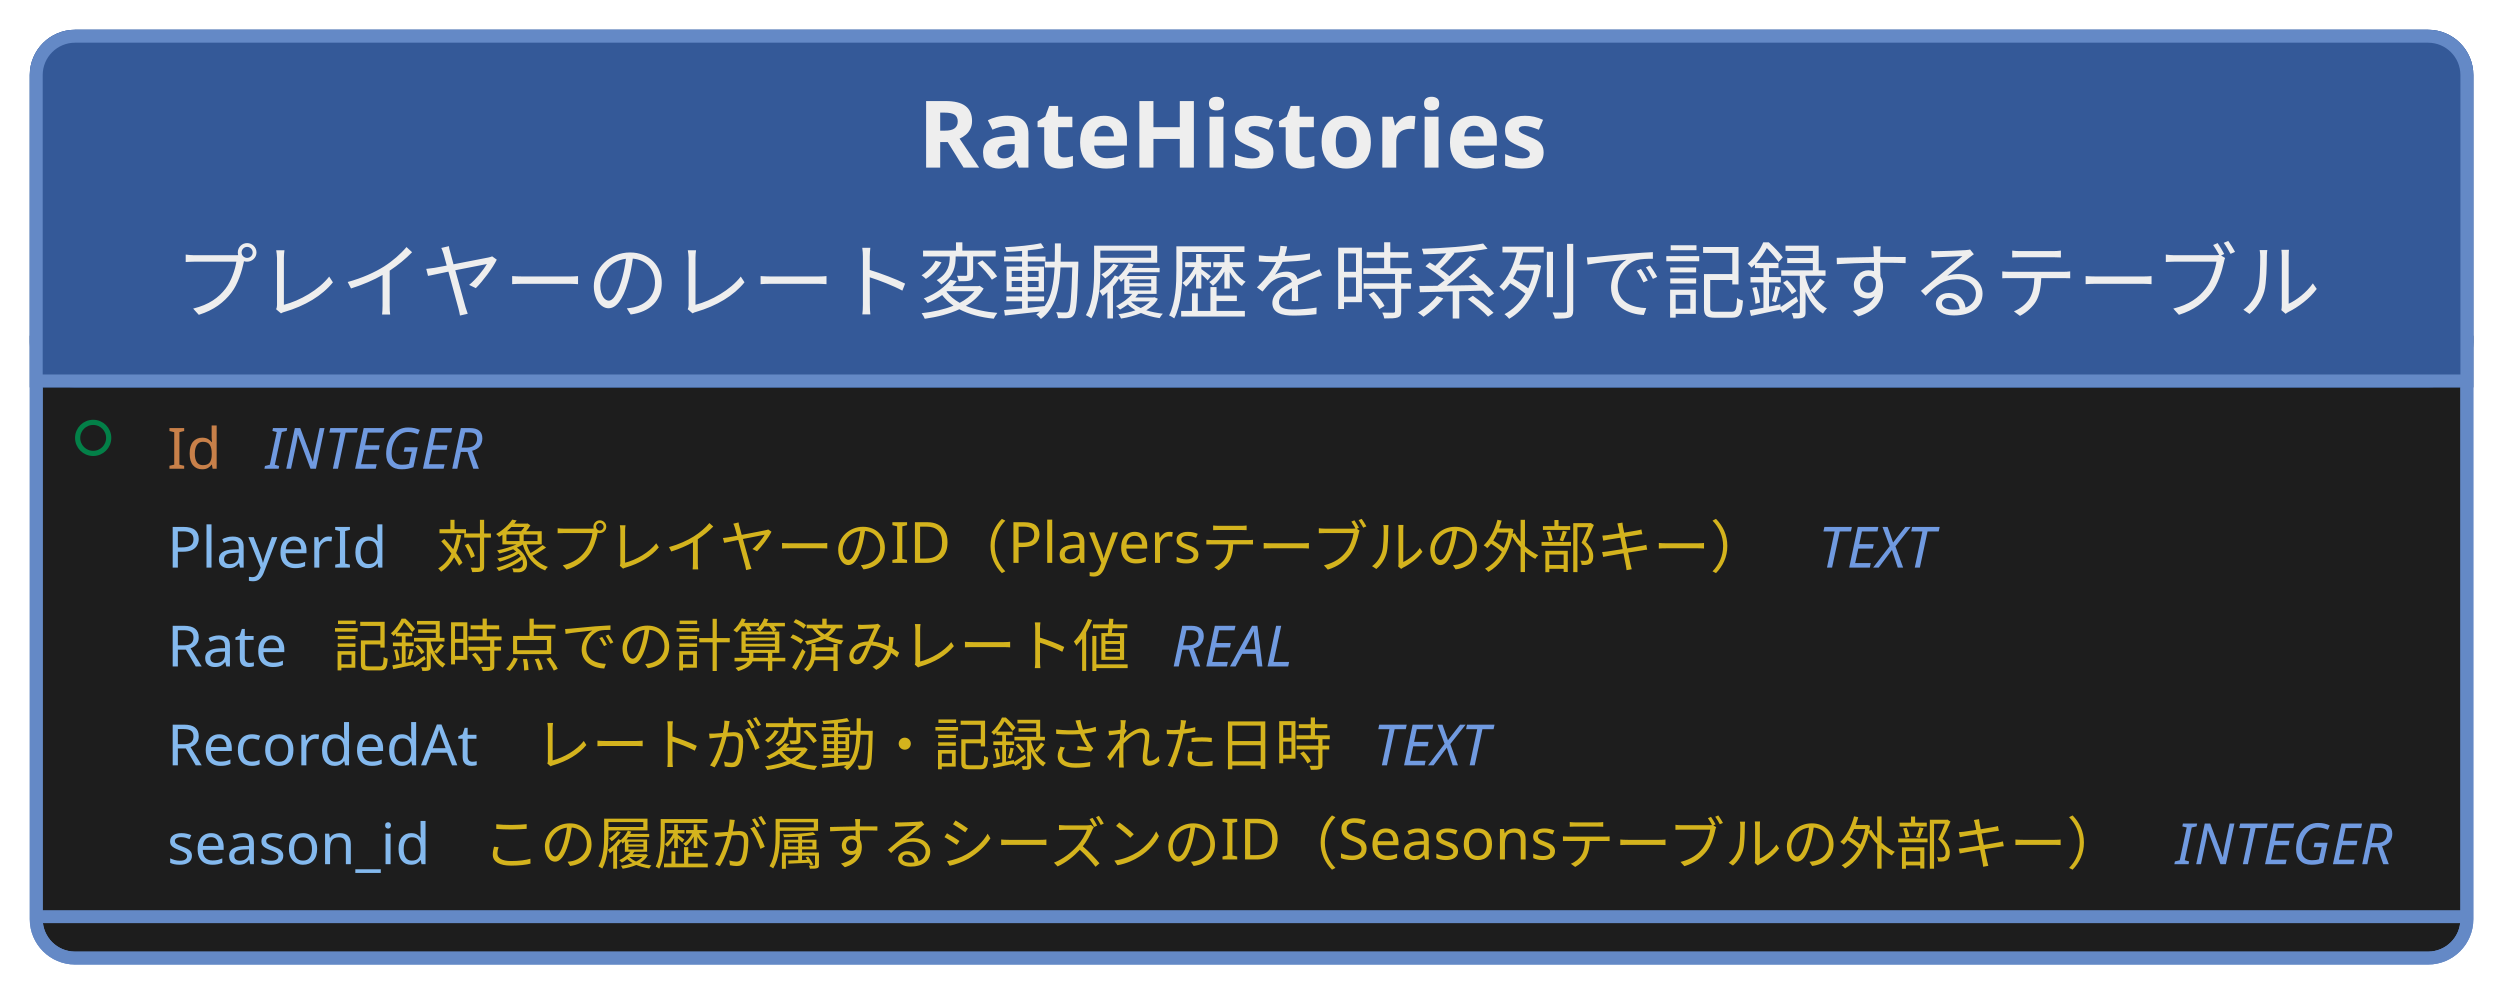
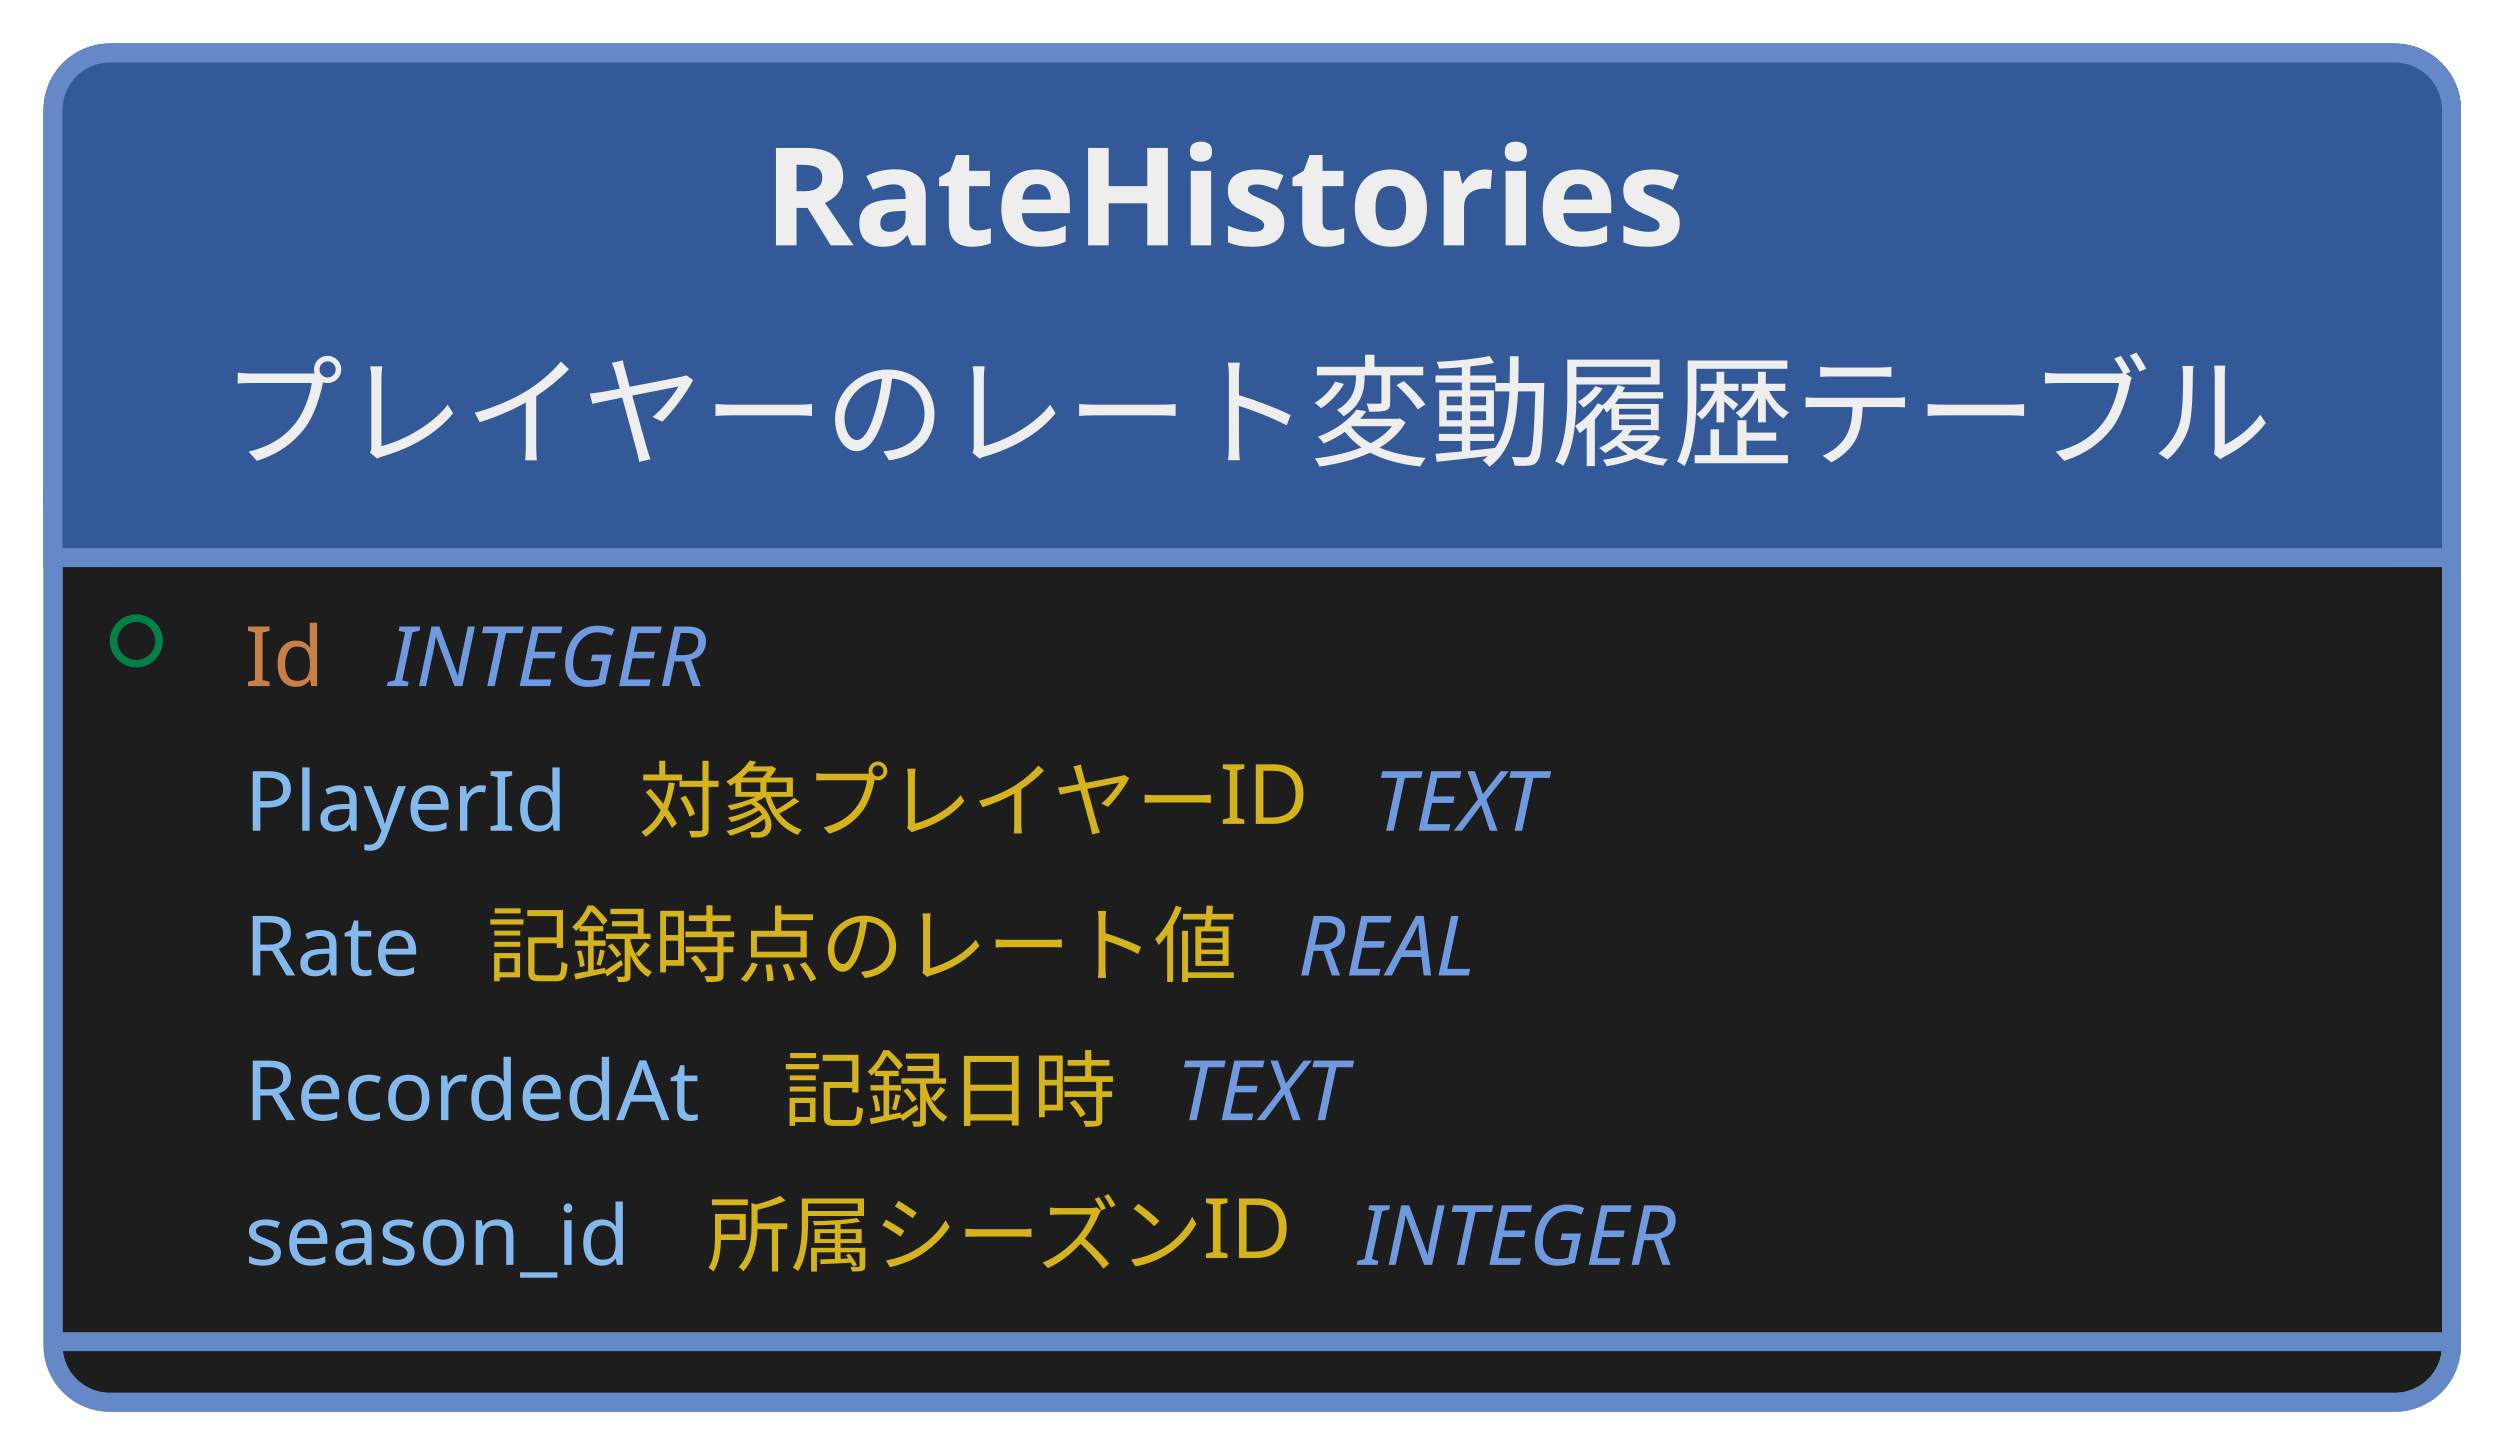
- <svg xmlns="http://www.w3.org/2000/svg" contentScriptType="application/ecmascript" contentStyleType="text/css" height="192px" preserveAspectRatio="none" style="width:483px;height:192px;background:#222222;" version="1.1" viewBox="0 0 483 192" width="483px" zoomAndPan="magnify">
+ <svg xmlns="http://www.w3.org/2000/svg" contentScriptType="application/ecmascript" contentStyleType="text/css" height="192px" preserveAspectRatio="none" style="width:330px;height:192px;background:#222222;" version="1.1" viewBox="0 0 330 192" width="330px" zoomAndPan="magnify">
  <defs />
  <g>
-     <rect codeLine="33" fill="#1D1D1D" height="178.1" id="RateHistories" rx="7.5" ry="7.5" style="stroke:#6489C6;stroke-width:2.5;" width="469.6" x="7" y="7" />
-     <rect fill="#345998" height="66.6" rx="7.5" ry="7.5" style="stroke:#345998;stroke-width:2.5;" width="469.6" x="7" y="7" />
-     <rect fill="#345998" height="7.5" style="stroke:#345998;stroke-width:2.5;" width="469.6" x="7" y="66.1" />
-     <rect codeLine="33" fill="none" height="178.1" id="RateHistories" rx="7.5" ry="7.5" style="stroke:#6489C6;stroke-width:2.5;" width="469.6" x="7" y="7" />
-     <text fill="#000000" font-family="Meiryo" font-size="18" lengthAdjust="spacing" textLength="0" x="177.3" y="32.381" />
-     <text fill="#EEEEEE" font-family="Meiryo" font-size="18" font-weight="bold" lengthAdjust="spacing" textLength="129" x="177.3" y="32.381">RateHistories</text>
-     <text fill="#000000" font-family="Meiryo" font-size="18" lengthAdjust="spacing" textLength="0" x="324.3" y="32.381" />
-     <text fill="#000000" font-family="Meiryo" font-size="18" lengthAdjust="spacing" textLength="0" x="33.8" y="59.381" />
-     <text fill="#EEEEEE" font-family="Meiryo" font-size="16" lengthAdjust="spacing" textLength="416" x="33.8" y="60.261">プレイヤーのレート変動履歴を時系列で記録するテーブル</text>
-     <text fill="#000000" font-family="Meiryo" font-size="18" lengthAdjust="spacing" textLength="0" x="467.8" y="59.381" />
-     <line style="stroke:#6489C6;stroke-width:2.5;" x1="8" x2="475.6" y1="73.6" y2="73.6" />
+     <rect codeLine="33" fill="#1D1D1D" height="178.1" id="RateHistories" rx="7.5" ry="7.5" style="stroke:#6489C6;stroke-width:2.5;" width="316.6" x="7" y="7" />
+     <rect fill="#345998" height="66.6" rx="7.5" ry="7.5" style="stroke:#345998;stroke-width:2.5;" width="316.6" x="7" y="7" />
+     <rect fill="#345998" height="7.5" style="stroke:#345998;stroke-width:2.5;" width="316.6" x="7" y="66.1" />
+     <rect codeLine="33" fill="none" height="178.1" id="RateHistories" rx="7.5" ry="7.5" style="stroke:#6489C6;stroke-width:2.5;" width="316.6" x="7" y="7" />
+     <text fill="#000000" font-family="Meiryo" font-size="18" lengthAdjust="spacing" textLength="0" x="100.8" y="32.381" />
+     <text fill="#EEEEEE" font-family="Meiryo" font-size="18" font-weight="bold" lengthAdjust="spacing" textLength="129" x="100.8" y="32.381">RateHistories</text>
+     <text fill="#000000" font-family="Meiryo" font-size="18" lengthAdjust="spacing" textLength="0" x="247.8" y="32.381" />
+     <text fill="#000000" font-family="Meiryo" font-size="18" lengthAdjust="spacing" textLength="0" x="29.3" y="59.381" />
+     <text fill="#EEEEEE" font-family="Meiryo" font-size="16" lengthAdjust="spacing" textLength="272" x="29.3" y="60.261">プレイヤーのレート変動履歴テーブル</text>
+     <text fill="#000000" font-family="Meiryo" font-size="18" lengthAdjust="spacing" textLength="0" x="319.3" y="59.381" />
+     <line style="stroke:#6489C6;stroke-width:2.5;" x1="8" x2="322.6" y1="73.6" y2="73.6" />
    <ellipse cx="18" cy="84.6" rx="3" ry="3" style="stroke:#038048;stroke-width:1.0;fill:none;" />
    <text fill="#C88049" font-family="Meiryo" font-size="11" lengthAdjust="spacing" textLength="11" x="32.3" y="90.561">Id</text>
    <text fill="#709AE0" font-family="Meiryo" font-size="11" font-style="italic" lengthAdjust="spacing" textLength="49" x="51.3" y="90.561">INTEGER</text>
    <text fill="#84B9EE" font-family="Meiryo" font-size="11" lengthAdjust="spacing" textLength="44" x="32.3" y="109.661">PlayerId</text>
-     <text fill="#D4B31D" font-family="Meiryo" font-size="11" lengthAdjust="spacing" textLength="259" x="84.3" y="109.661">対象プレイヤーのID（Playersテーブルの外部キー）</text>
-     <text fill="#709AE0" font-family="Meiryo" font-size="11" font-style="italic" lengthAdjust="spacing" textLength="28" x="351.3" y="109.661">TEXT</text>
+     <text fill="#D4B31D" font-family="Meiryo" font-size="11" lengthAdjust="spacing" textLength="89" x="84.3" y="109.661">対象プレイヤーID</text>
+     <text fill="#709AE0" font-family="Meiryo" font-size="11" font-style="italic" lengthAdjust="spacing" textLength="28" x="181.3" y="109.661">TEXT</text>
    <text fill="#84B9EE" font-family="Meiryo" font-size="11" lengthAdjust="spacing" textLength="24" x="32.3" y="128.761">Rate</text>
-     <text fill="#D4B31D" font-family="Meiryo" font-size="11" lengthAdjust="spacing" textLength="154" x="64.3" y="128.761">記録時点での計算済みレート値</text>
-     <text fill="#709AE0" font-family="Meiryo" font-size="11" font-style="italic" lengthAdjust="spacing" textLength="28" x="226.3" y="128.761">REAL</text>
+     <text fill="#D4B31D" font-family="Meiryo" font-size="11" lengthAdjust="spacing" textLength="99" x="64.3" y="128.761">記録時点のレート値</text>
+     <text fill="#709AE0" font-family="Meiryo" font-size="11" font-style="italic" lengthAdjust="spacing" textLength="28" x="171.3" y="128.761">REAL</text>
    <text fill="#84B9EE" font-family="Meiryo" font-size="11" lengthAdjust="spacing" textLength="63" x="32.3" y="147.861">RecordedAt</text>
-     <text fill="#D4B31D" font-family="Meiryo" font-size="11" lengthAdjust="spacing" textLength="154" x="103.3" y="147.861">レートが変動・記録された日時</text>
-     <text fill="#709AE0" font-family="Meiryo" font-size="11" font-style="italic" lengthAdjust="spacing" textLength="28" x="265.3" y="147.861">TEXT</text>
+     <text fill="#D4B31D" font-family="Meiryo" font-size="11" lengthAdjust="spacing" textLength="44" x="103.3" y="147.861">記録日時</text>
+     <text fill="#709AE0" font-family="Meiryo" font-size="11" font-style="italic" lengthAdjust="spacing" textLength="28" x="155.3" y="147.861">TEXT</text>
    <text fill="#84B9EE" font-family="Meiryo" font-size="11" lengthAdjust="spacing" textLength="53" x="32.3" y="166.961">season_id</text>
-     <text fill="#D4B31D" font-family="Meiryo" font-size="11" lengthAdjust="spacing" textLength="319" x="93.3" y="166.961">この履歴が属するシーズンのID（Seasonsテーブルの外部キー）</text>
-     <text fill="#709AE0" font-family="Meiryo" font-size="11" font-style="italic" lengthAdjust="spacing" textLength="49" x="420.3" y="166.961">INTEGER</text>
-     <line style="stroke:#6489C6;stroke-width:2.5;" x1="8" x2="475.6" y1="177.1" y2="177.1" />
+     <text fill="#D4B31D" font-family="Meiryo" font-size="11" lengthAdjust="spacing" textLength="78" x="93.3" y="166.961">所属シーズンID</text>
+     <text fill="#709AE0" font-family="Meiryo" font-size="11" font-style="italic" lengthAdjust="spacing" textLength="49" x="179.3" y="166.961">INTEGER</text>
+     <line style="stroke:#6489C6;stroke-width:2.5;" x1="8" x2="322.6" y1="177.1" y2="177.1" />
  </g>
</svg>
